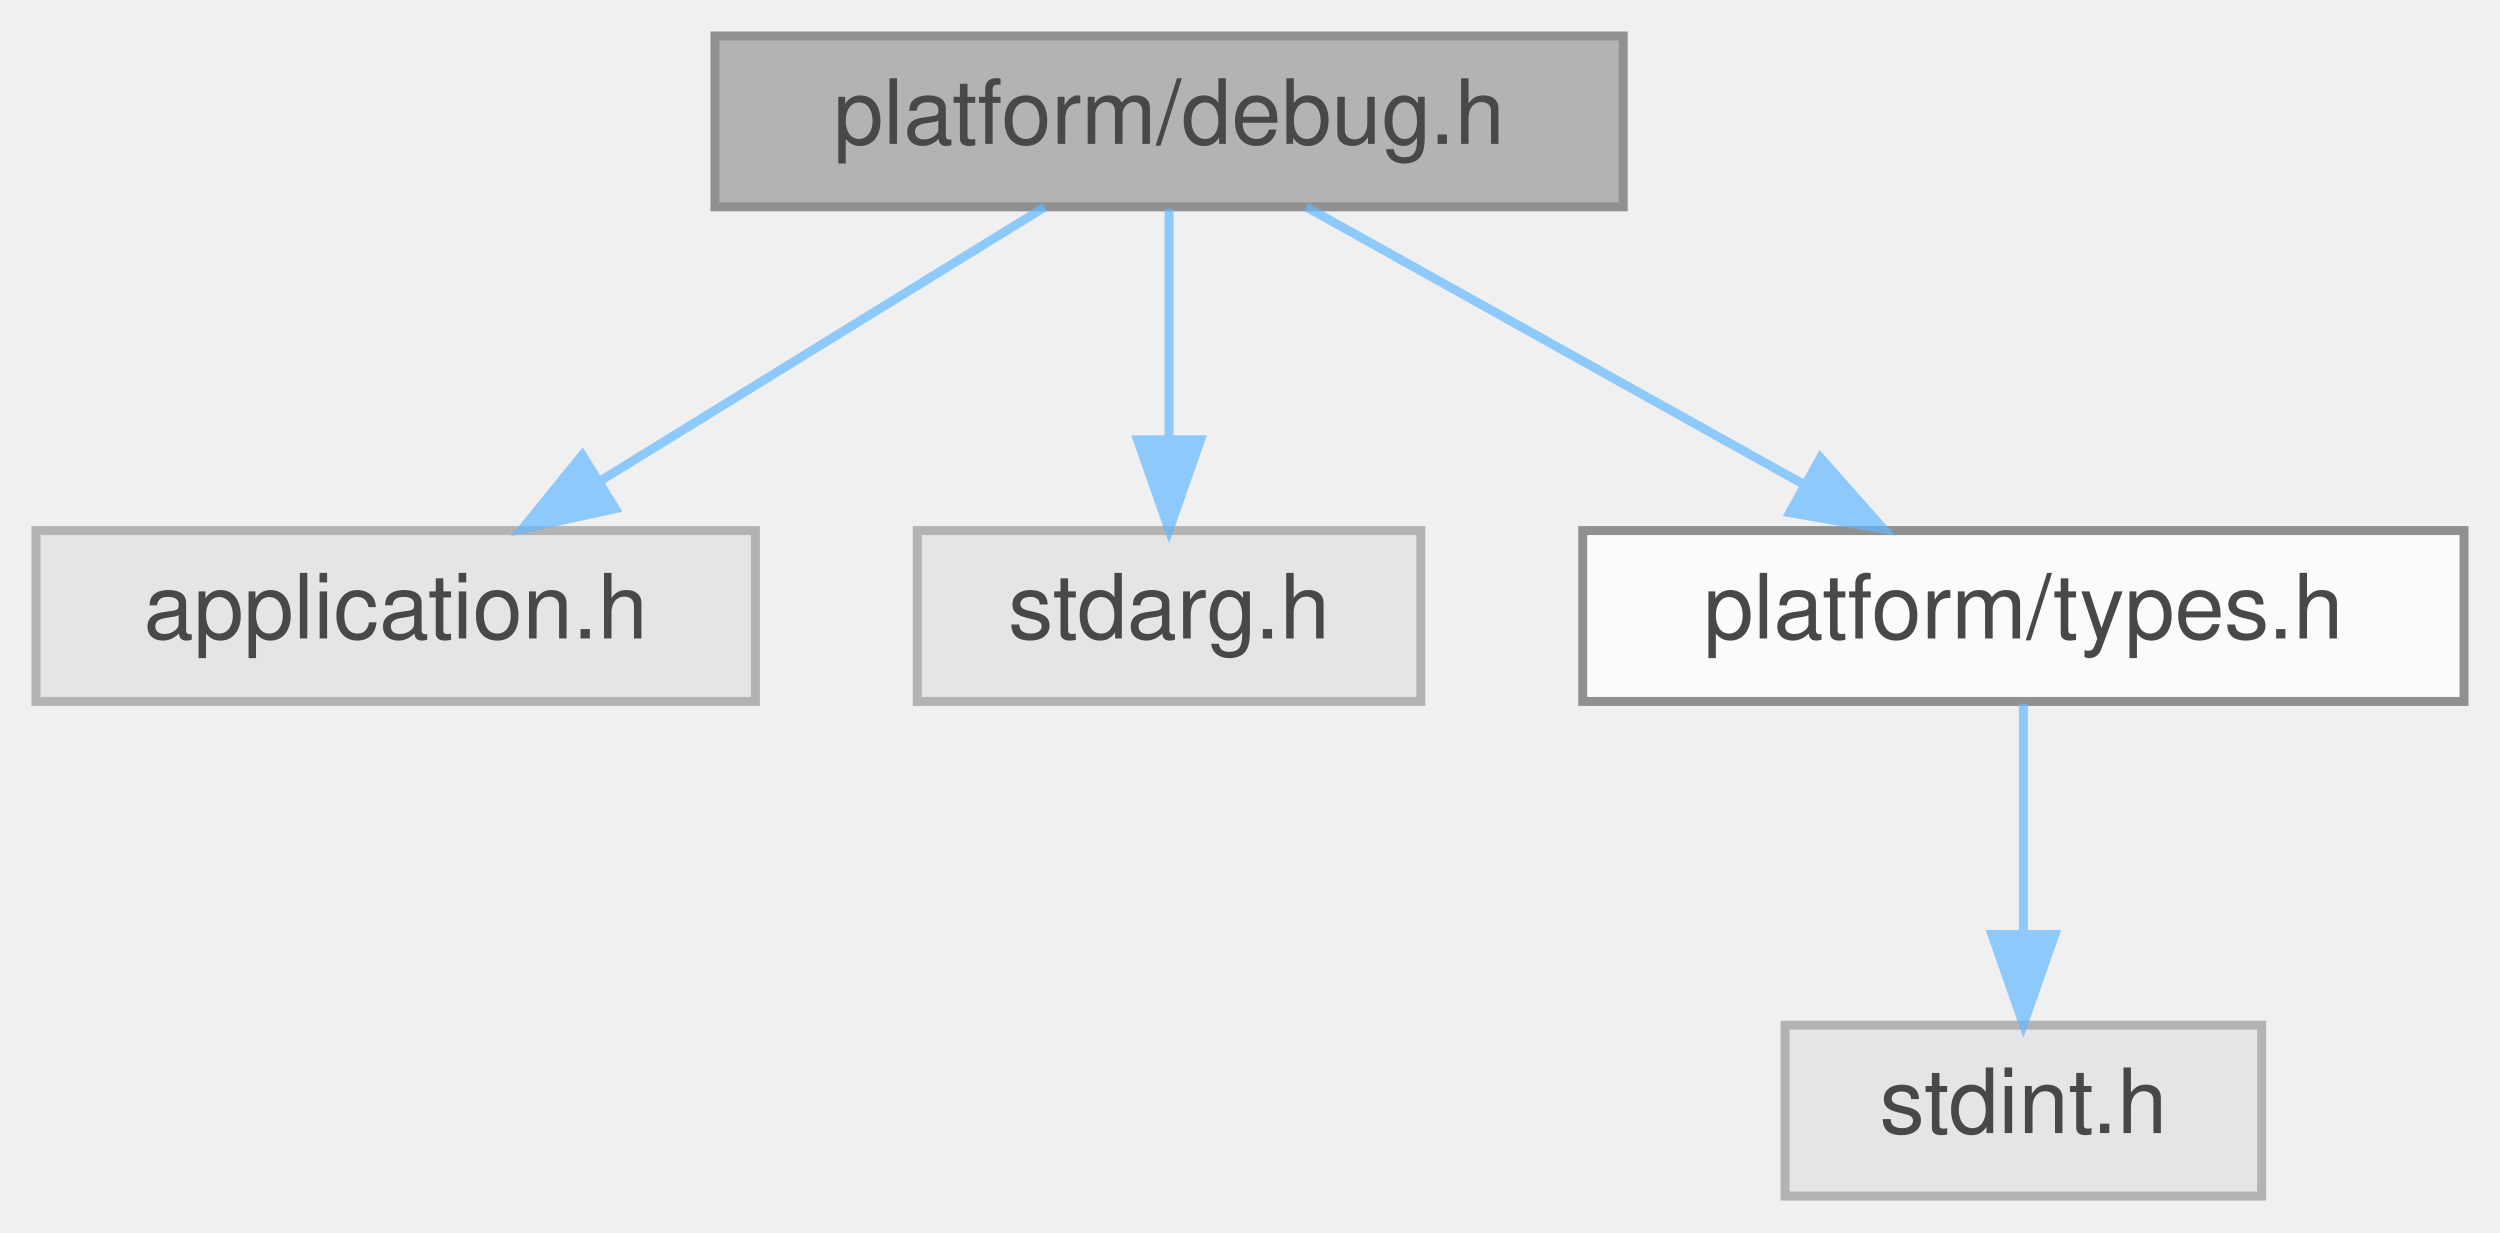
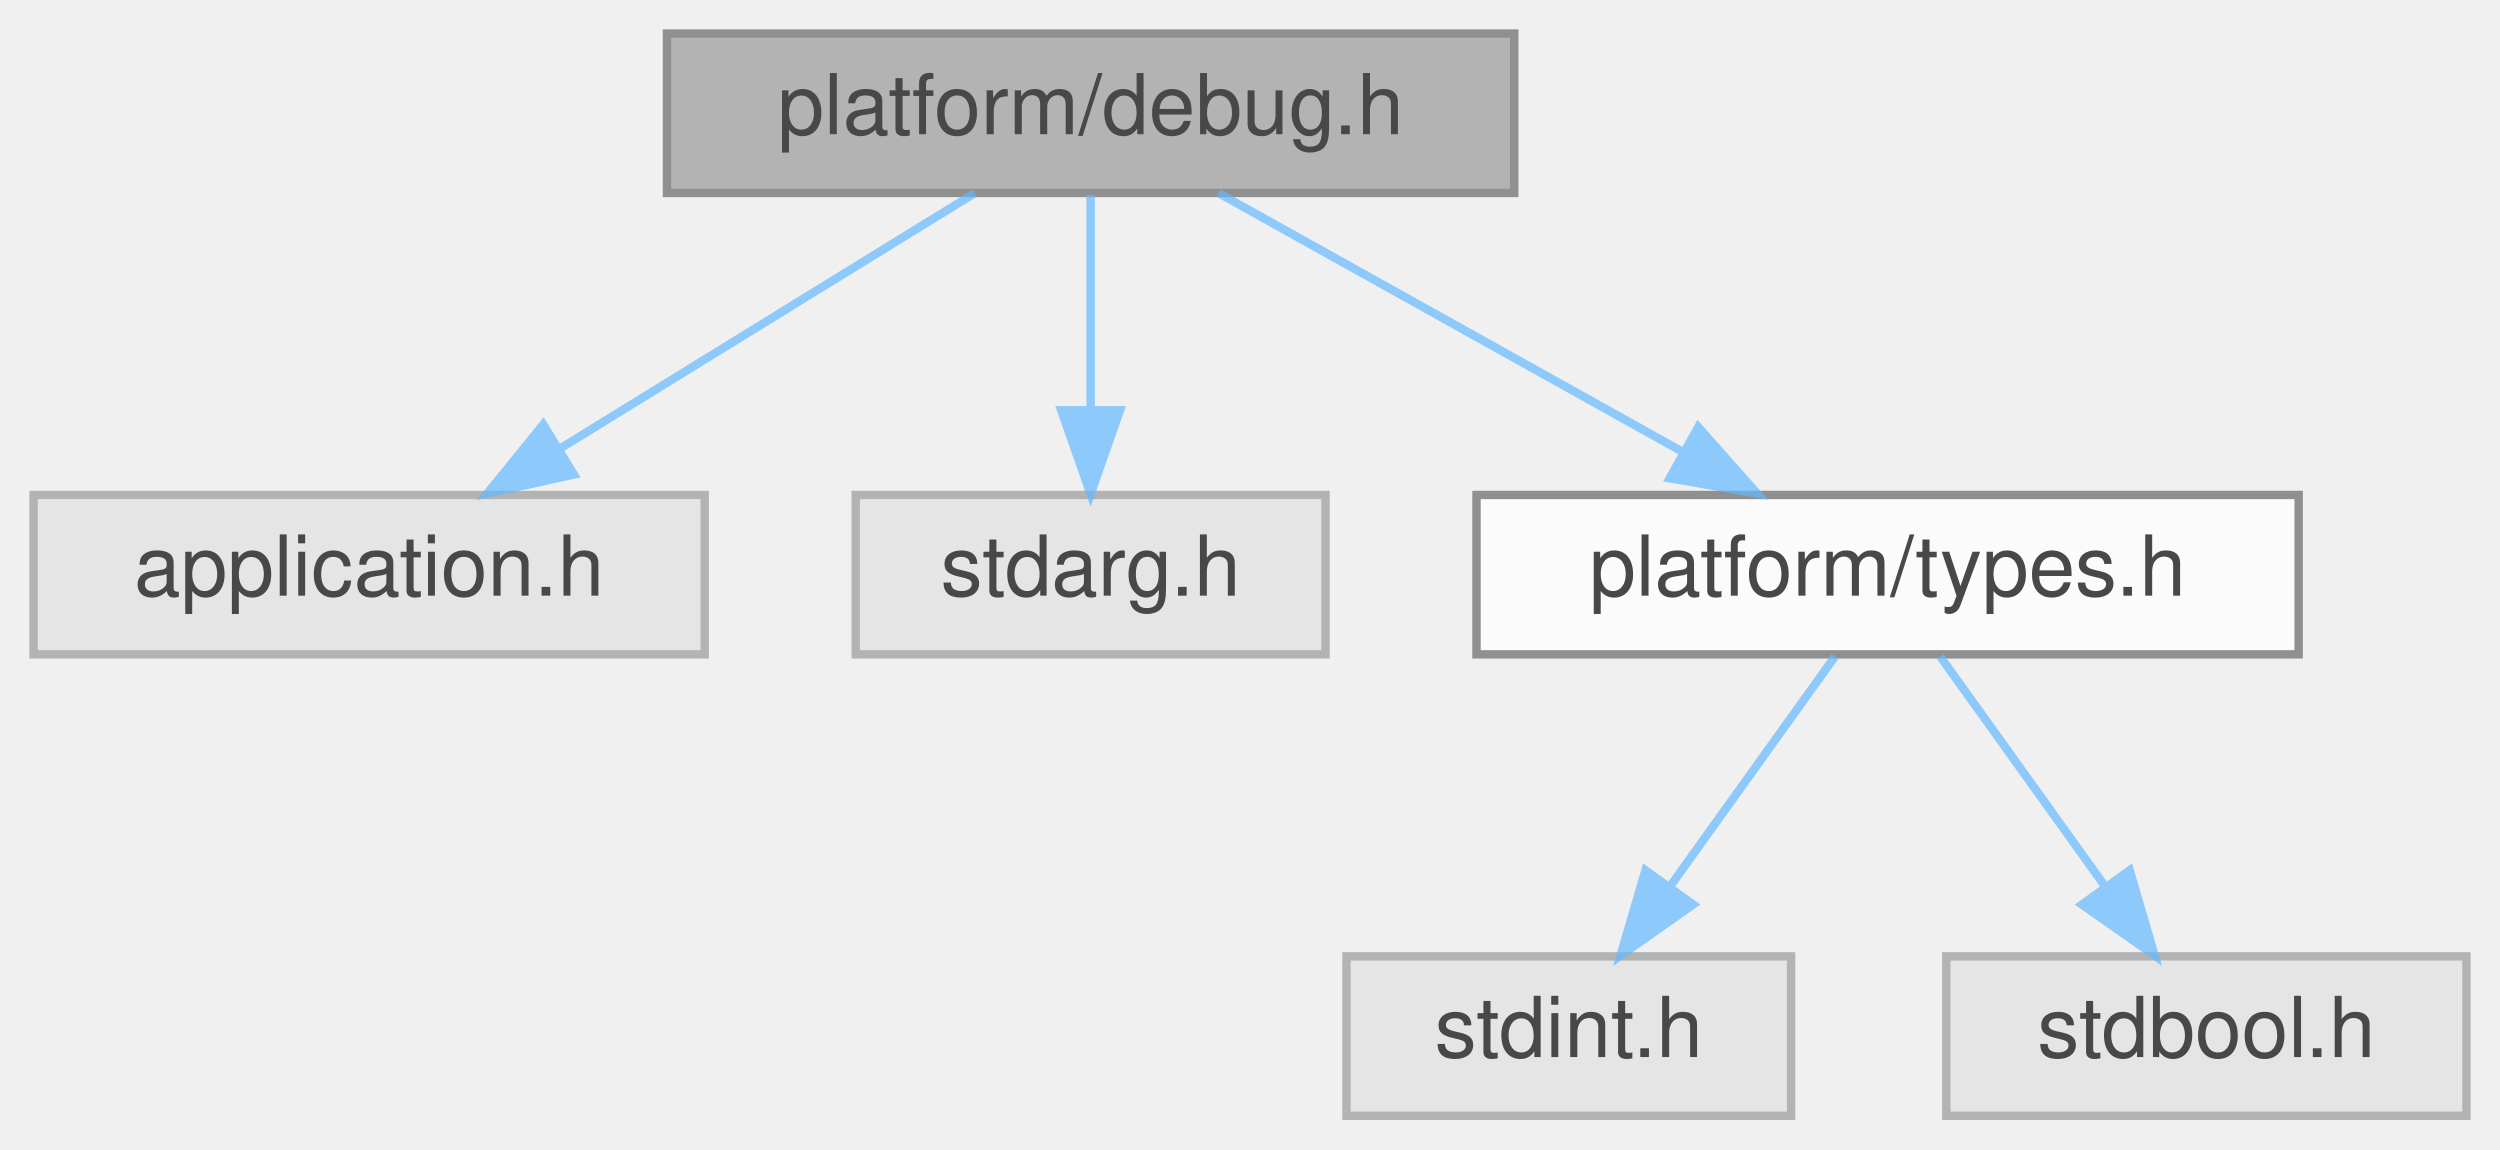
- <svg xmlns="http://www.w3.org/2000/svg" xmlns:xlink="http://www.w3.org/1999/xlink" width="278pt" height="137pt" viewBox="0.00 0.00 278.00 137.00">
+ <svg xmlns="http://www.w3.org/2000/svg" xmlns:xlink="http://www.w3.org/1999/xlink" width="298pt" height="137pt" viewBox="0.00 0.00 298.00 137.00">
  <svg id="main" version="1.1" xml:space="preserve">
    <style type="text/css">
.node, .edge {opacity: 0.7;}
.node.selected, .edge.selected {opacity: 1;}
.edge:hover path { stroke: red; }
.edge:hover polygon { stroke: red; fill: red; }
</style>
    <svg id="graph" class="graph">
      <g id="graph0" class="graph" transform="scale(1 1) rotate(0) translate(4 133)">
        <g id="Node000001" class="node">
          <g id="a_Node000001">
            <a xlink:title=" ">
              <polygon fill="#999999" stroke="#666666" points="176.5,-129 75.5,-129 75.5,-110 176.5,-110 176.5,-129" />
              <text text-anchor="middle" x="126" y="-117" font-family="Helvetica,sans-Serif" font-size="10.00">platform/debug.h</text>
            </a>
          </g>
        </g>
        <g id="Node000002" class="node">
          <g id="a_Node000002">
            <a xlink:title=" ">
              <polygon fill="#e0e0e0" stroke="#999999" points="80,-74 0,-74 0,-55 80,-55 80,-74" />
              <text text-anchor="middle" x="40" y="-62" font-family="Helvetica,sans-Serif" font-size="10.00">application.h</text>
            </a>
          </g>
        </g>
        <g id="edge1_Node000001_Node000002" class="edge">
          <g id="a_edge1_Node000001_Node000002">
            <a xlink:title=" ">
              <path fill="none" stroke="#63b8ff" d="M112.18,-109.98C98.85,-101.77 78.42,-89.18 62.69,-79.49" />
              <polygon fill="#63b8ff" stroke="#63b8ff" points="64.42,-76.44 54.07,-74.17 60.75,-82.4 64.42,-76.44" />
            </a>
          </g>
        </g>
        <g id="Node000003" class="node">
          <g id="a_Node000003">
            <a xlink:title=" ">
              <polygon fill="#e0e0e0" stroke="#999999" points="154,-74 98,-74 98,-55 154,-55 154,-74" />
              <text text-anchor="middle" x="126" y="-62" font-family="Helvetica,sans-Serif" font-size="10.00">stdarg.h</text>
            </a>
          </g>
        </g>
        <g id="edge2_Node000001_Node000003" class="edge">
          <g id="a_edge2_Node000001_Node000003">
            <a xlink:title=" ">
              <path fill="none" stroke="#63b8ff" d="M126,-109.75C126,-102.8 126,-92.85 126,-84.13" />
              <polygon fill="#63b8ff" stroke="#63b8ff" points="129.5,-84.09 126,-74.09 122.5,-84.09 129.5,-84.09" />
            </a>
          </g>
        </g>
        <g id="Node000004" class="node">
          <g id="a_Node000004">
            <a xlink:href="types_8h.html" target="_top" xlink:title=" ">
              <polygon fill="white" stroke="#666666" points="270,-74 172,-74 172,-55 270,-55 270,-74" />
              <text text-anchor="middle" x="221" y="-62" font-family="Helvetica,sans-Serif" font-size="10.00">platform/types.h</text>
            </a>
          </g>
        </g>
        <g id="edge3_Node000001_Node000004" class="edge">
          <g id="a_edge3_Node000001_Node000004">
            <a xlink:title=" ">
              <path fill="none" stroke="#63b8ff" d="M141.26,-109.98C156.13,-101.69 178.98,-88.94 196.42,-79.22" />
              <polygon fill="#63b8ff" stroke="#63b8ff" points="198.43,-82.1 205.46,-74.17 195.02,-75.99 198.43,-82.1" />
            </a>
          </g>
        </g>
        <g id="Node000005" class="node">
          <g id="a_Node000005">
            <a xlink:title=" ">
-               <polygon fill="#e0e0e0" stroke="#999999" points="247.5,-19 194.5,-19 194.5,0 247.5,0 247.5,-19" />
-               <text text-anchor="middle" x="221" y="-7" font-family="Helvetica,sans-Serif" font-size="10.00">stdint.h</text>
+               <polygon fill="#e0e0e0" stroke="#999999" points="209.5,-19 156.5,-19 156.5,0 209.5,0 209.5,-19" />
+               <text text-anchor="middle" x="183" y="-7" font-family="Helvetica,sans-Serif" font-size="10.00">stdint.h</text>
            </a>
          </g>
        </g>
        <g id="edge4_Node000004_Node000005" class="edge">
          <g id="a_edge4_Node000004_Node000005">
            <a xlink:title=" ">
-               <path fill="none" stroke="#63b8ff" d="M221,-54.75C221,-47.8 221,-37.85 221,-29.13" />
-               <polygon fill="#63b8ff" stroke="#63b8ff" points="224.5,-29.09 221,-19.09 217.5,-29.09 224.5,-29.09" />
+               <path fill="none" stroke="#63b8ff" d="M214.73,-54.75C209.41,-47.34 201.64,-36.5 195.12,-27.41" />
+               <polygon fill="#63b8ff" stroke="#63b8ff" points="197.83,-25.18 189.16,-19.09 192.14,-29.26 197.83,-25.18" />
+             </a>
+           </g>
+         </g>
+         <g id="Node000006" class="node">
+           <g id="a_Node000006">
+             <a xlink:title=" ">
+               <polygon fill="#e0e0e0" stroke="#999999" points="290,-19 228,-19 228,0 290,0 290,-19" />
+               <text text-anchor="middle" x="259" y="-7" font-family="Helvetica,sans-Serif" font-size="10.00">stdbool.h</text>
+             </a>
+           </g>
+         </g>
+         <g id="edge5_Node000004_Node000006" class="edge">
+           <g id="a_edge5_Node000004_Node000006">
+             <a xlink:title=" ">
+               <path fill="none" stroke="#63b8ff" d="M227.27,-54.75C232.59,-47.34 240.36,-36.5 246.88,-27.41" />
+               <polygon fill="#63b8ff" stroke="#63b8ff" points="249.86,-29.26 252.84,-19.09 244.17,-25.18 249.86,-29.26" />
            </a>
          </g>
        </g>
      </g>
    </svg>
  </svg>
  <style type="text/css">

[data-mouse-over-selected='false'] { opacity: 0.7; }
[data-mouse-over-selected='true']  { opacity: 1.0; }

</style>
</svg>
